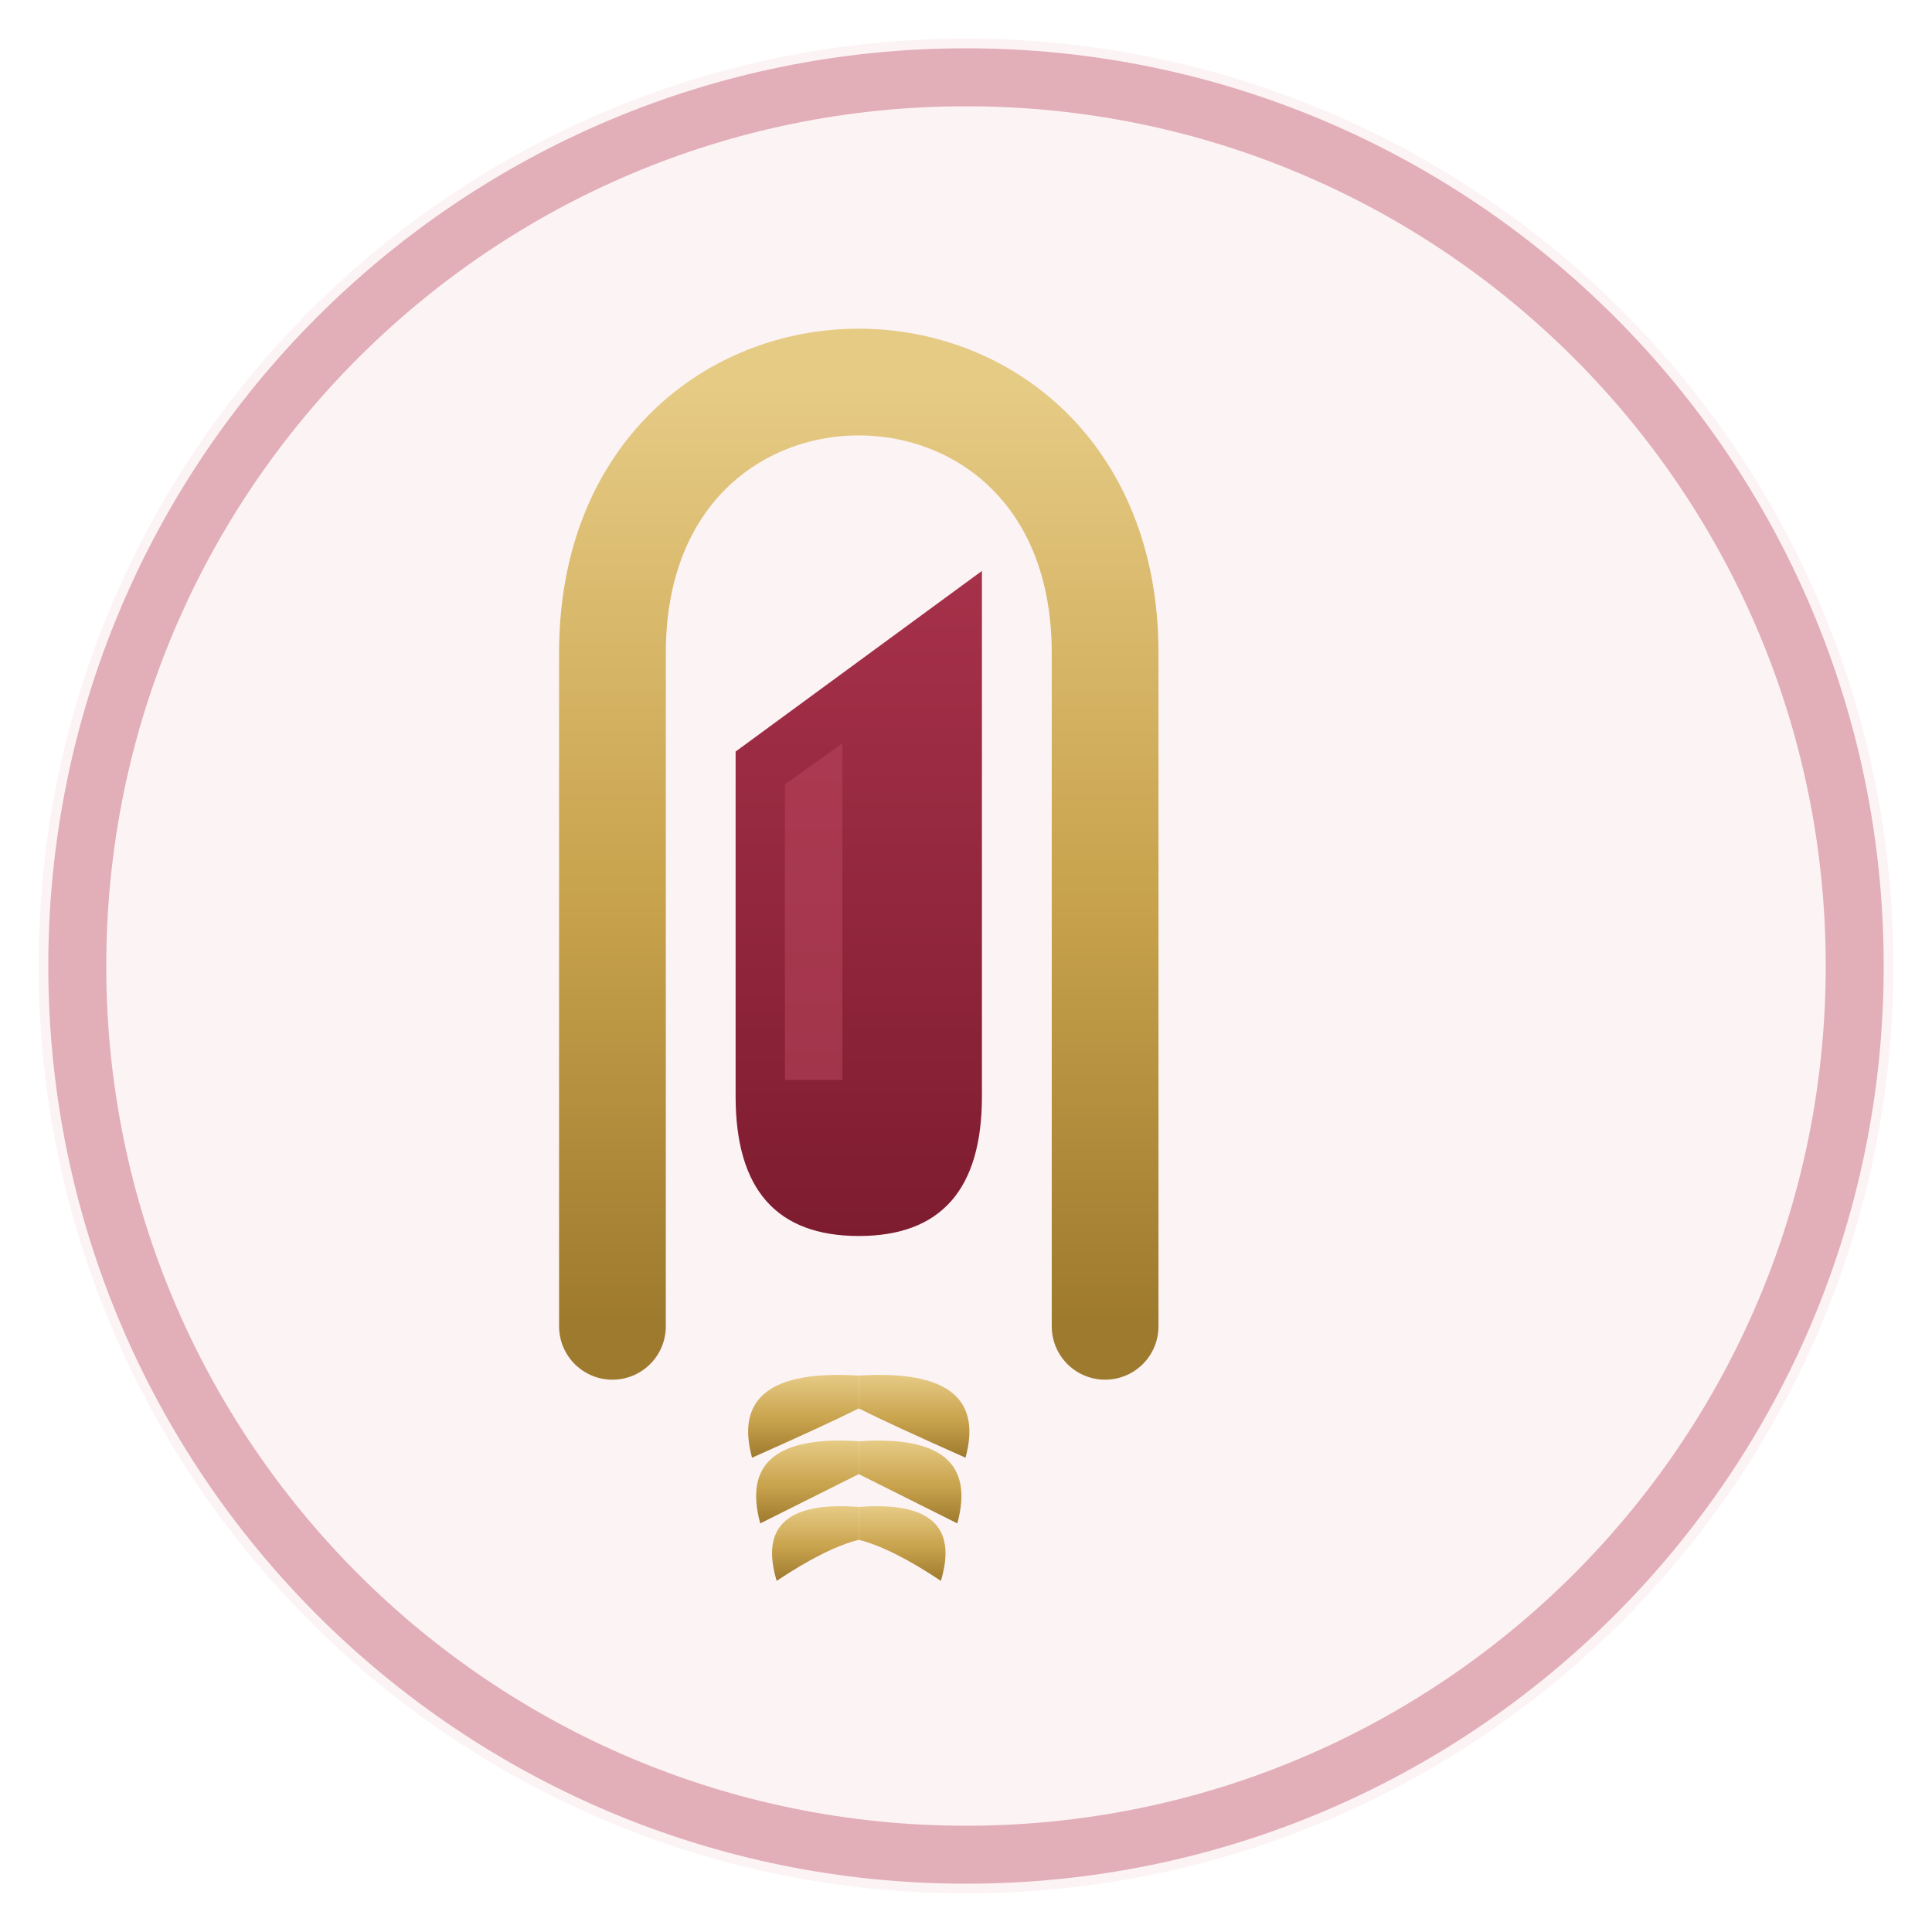
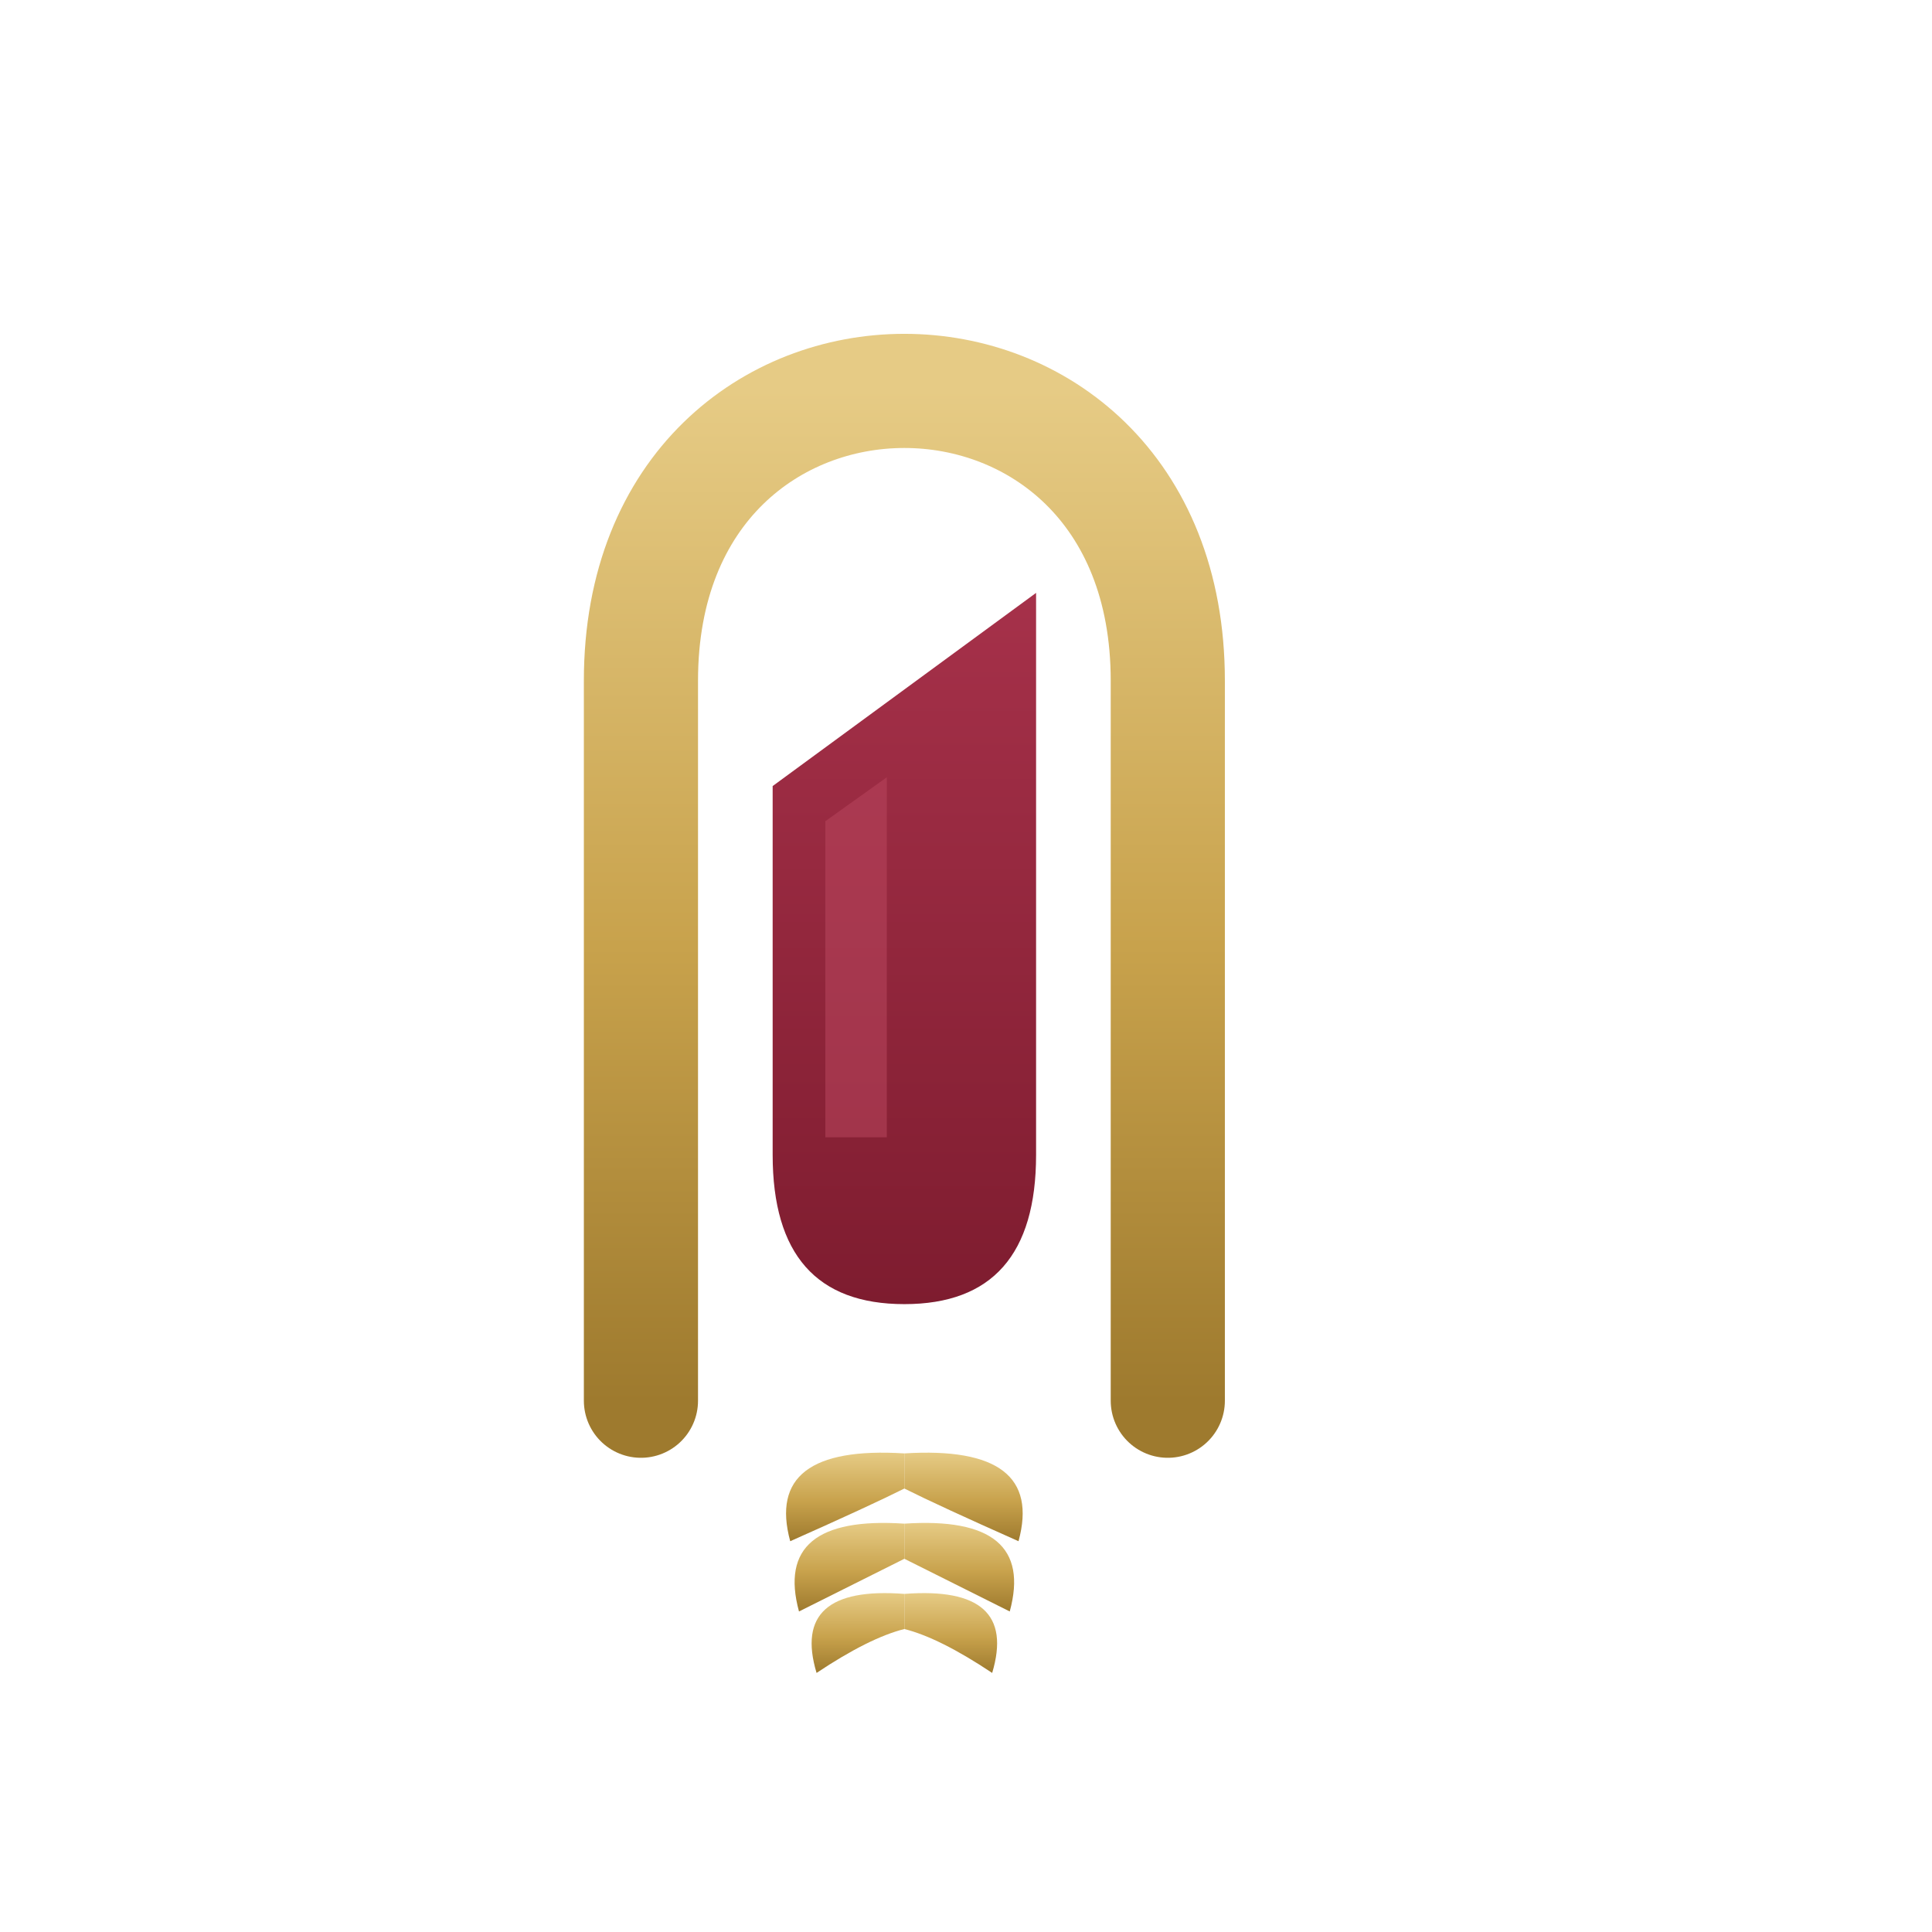
<svg xmlns="http://www.w3.org/2000/svg" viewBox="0 0 200 200" role="img" aria-label="سعد سنتر">
  <defs>
-     <linearGradient id="goldB" x1="0" y1="0" x2="0" y2="1">
+     <linearGradient id="goldI" x1="0" y1="0" x2="0" y2="1">
      <stop offset="0" stop-color="#E6CB85" />
      <stop offset="0.55" stop-color="#C8A24C" />
      <stop offset="1" stop-color="#9E7A2E" />
    </linearGradient>
-     <linearGradient id="burgB" x1="0" y1="0" x2="0" y2="1">
+     <linearGradient id="burgI" x1="0" y1="0" x2="0" y2="1">
      <stop offset="0" stop-color="#A6314A" />
      <stop offset="1" stop-color="#7E1C2F" />
    </linearGradient>
  </defs>
-   <circle cx="100" cy="100" r="96" fill="#FCF3F5" />
-   <circle cx="100" cy="100" r="92" fill="none" stroke="#E2AEB8" stroke-width="6" />
-   <g transform="translate(20.9,-14) scale(0.85)">
-     <path d="M50 178 L50 96 C50 52 110 52 110 96 L110 178" fill="none" stroke="url(#goldB)" stroke-width="13" stroke-linecap="round" />
-     <path d="M65 150 L65 108 L95 86 L95 150 Q95 167 80 167 Q65 167 65 150 Z" fill="url(#burgB)" />
+   <g transform="translate(20.9,-16.8) scale(0.909)">
+     <path d="M50 178 L50 96 C50 52 110 52 110 96 L110 178" fill="none" stroke="url(#goldI)" stroke-width="13" stroke-linecap="round" />
+     <path d="M65 150 L65 108 L95 86 L95 150 Q95 167 80 167 Q65 167 65 150 Z" fill="url(#burgI)" />
    <path d="M71 148 L71 112 L78 107 L78 148 Z" fill="#B8455C" opacity="0.55" />
-     <path d="M80 180 C80 192 80 200 80 208" fill="none" stroke="url(#goldB)" stroke-width="3.5" stroke-linecap="round" />
-     <g fill="url(#goldB)">
+     <path d="M80 180 C80 192 80 200 80 208" fill="none" stroke="url(#goldI)" stroke-width="3.5" stroke-linecap="round" />
+     <g fill="url(#goldI)">
      <path d="M80 184 Q96 183 93 194 Q84 190 80 188 Z" />
      <path d="M80 184 Q64 183 67 194 Q76 190 80 188 Z" />
      <path d="M80 192 Q95 191 92 202 Q84 198 80 196 Z" />
      <path d="M80 192 Q65 191 68 202 Q76 198 80 196 Z" />
      <path d="M80 200 Q93 199 90 209 Q84 205 80 204 Z" />
      <path d="M80 200 Q67 199 70 209 Q76 205 80 204 Z" />
    </g>
  </g>
</svg>
